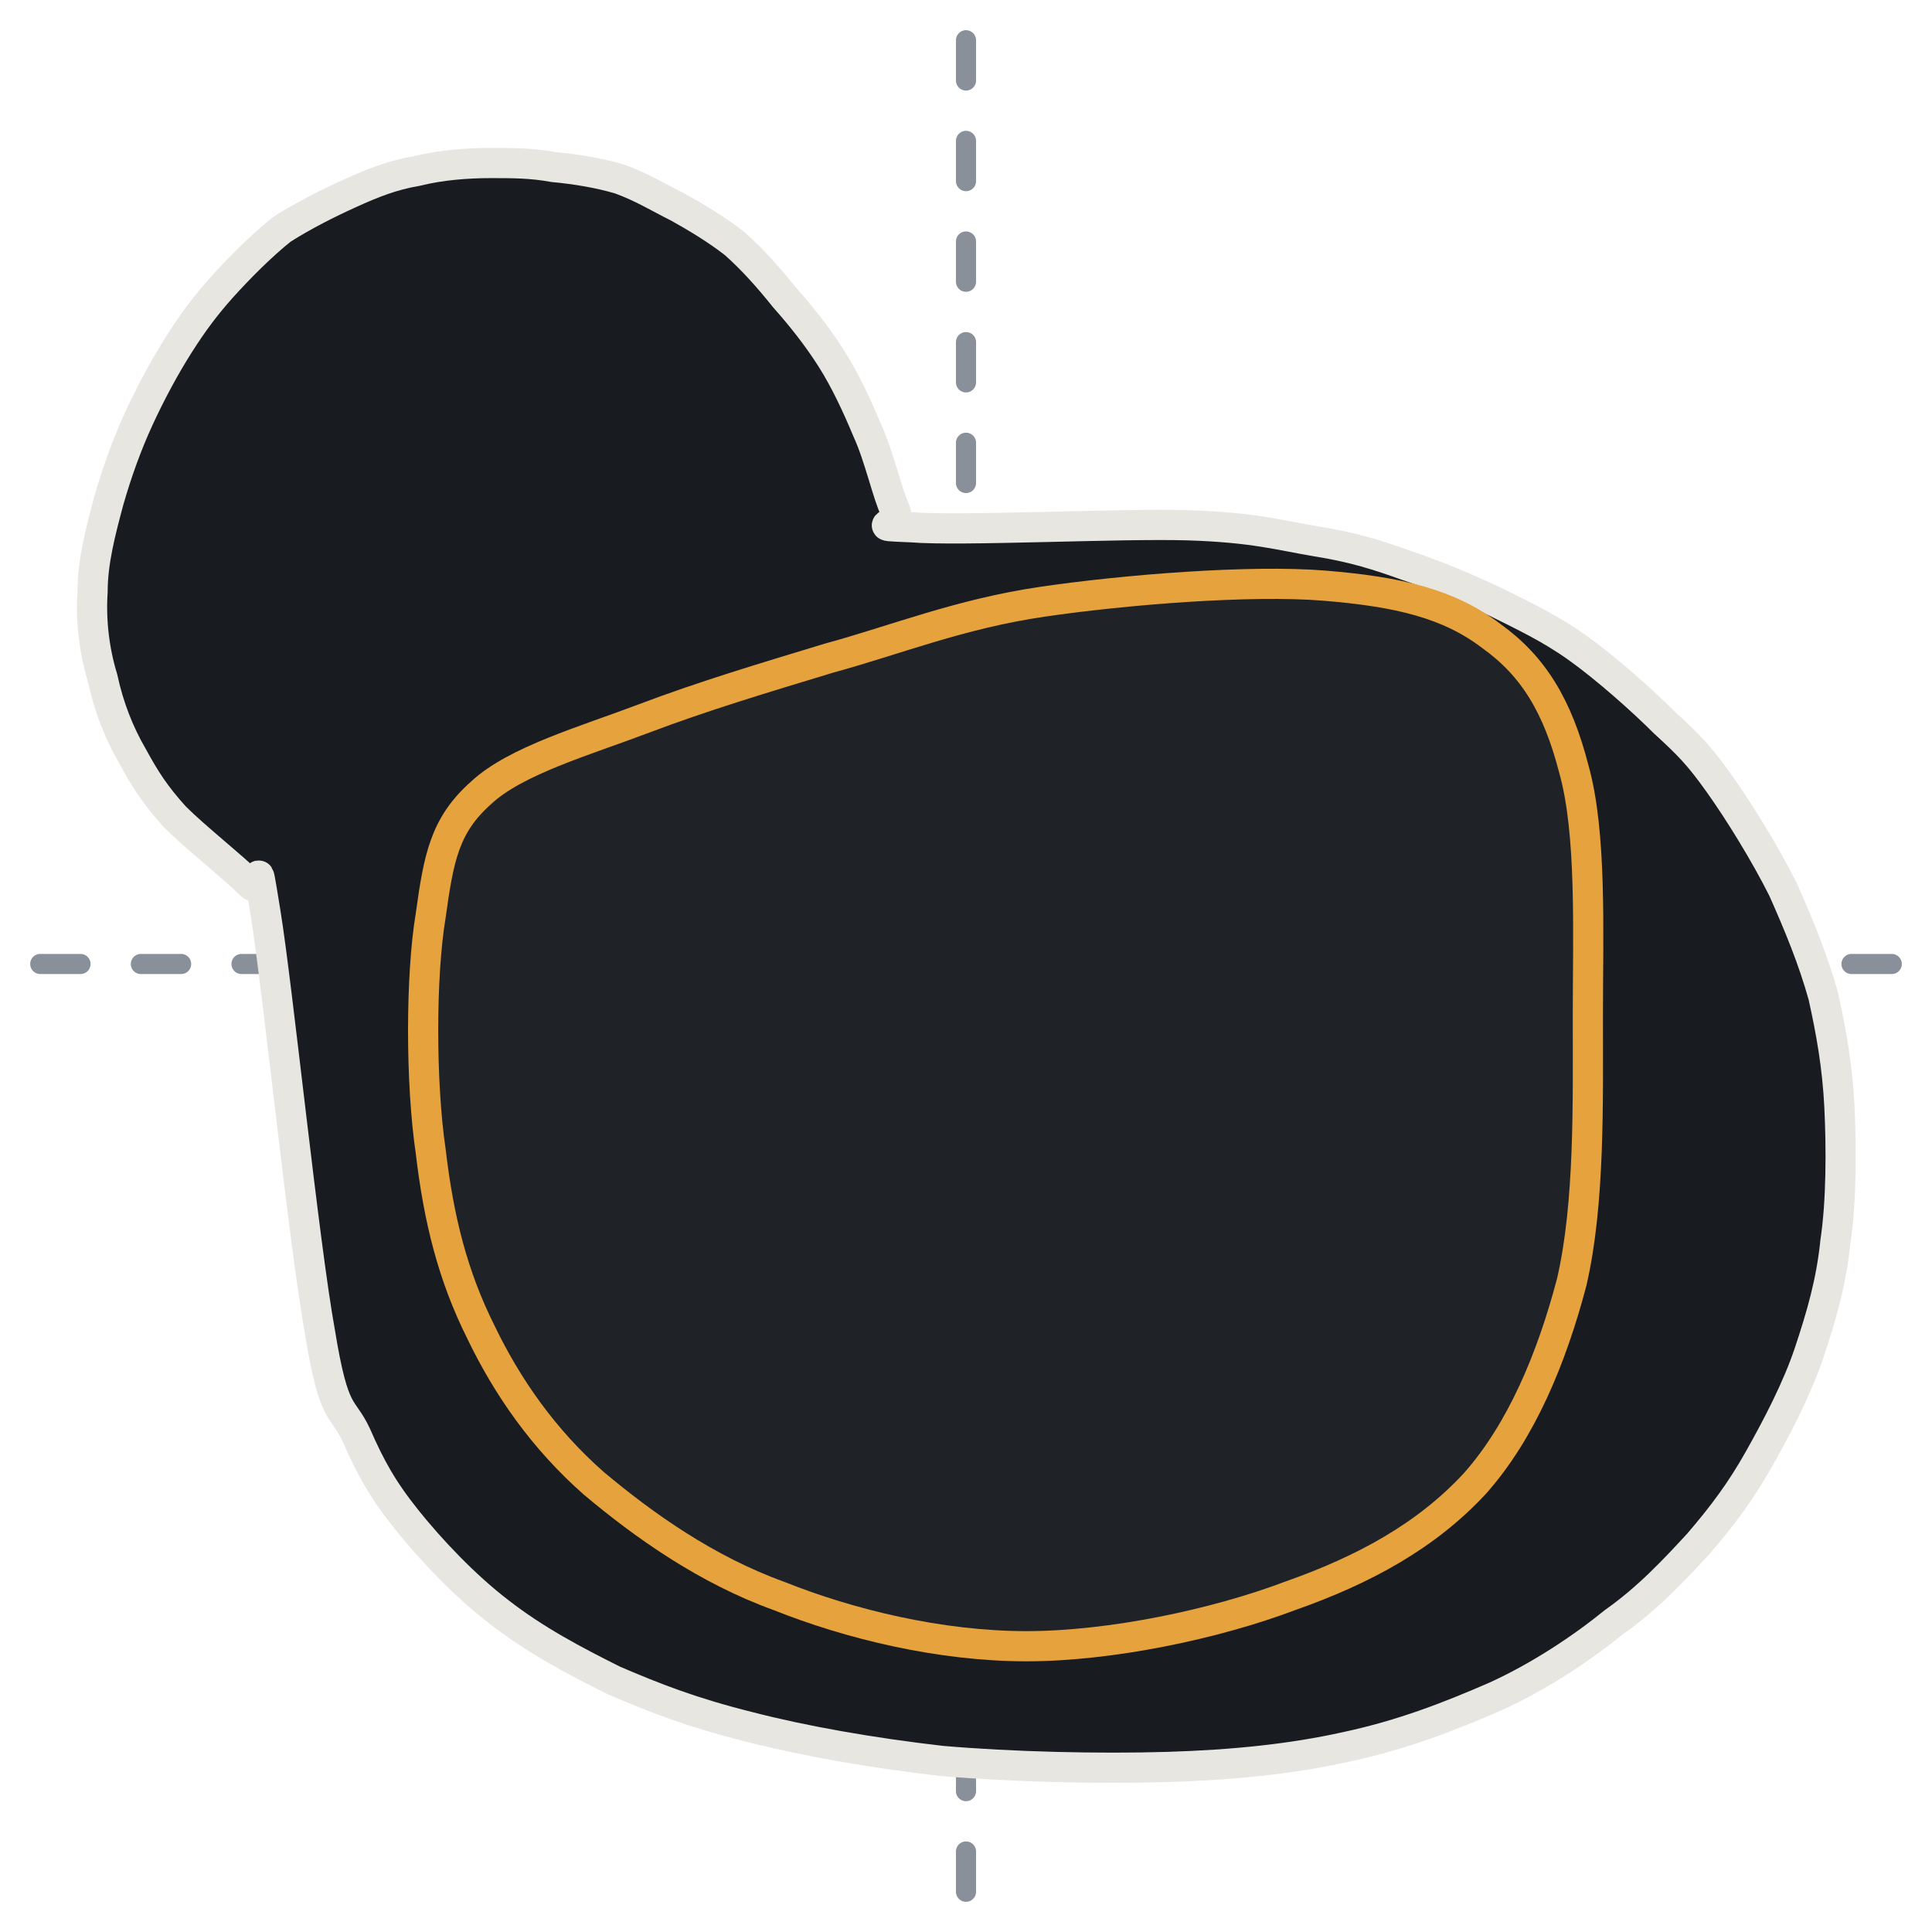
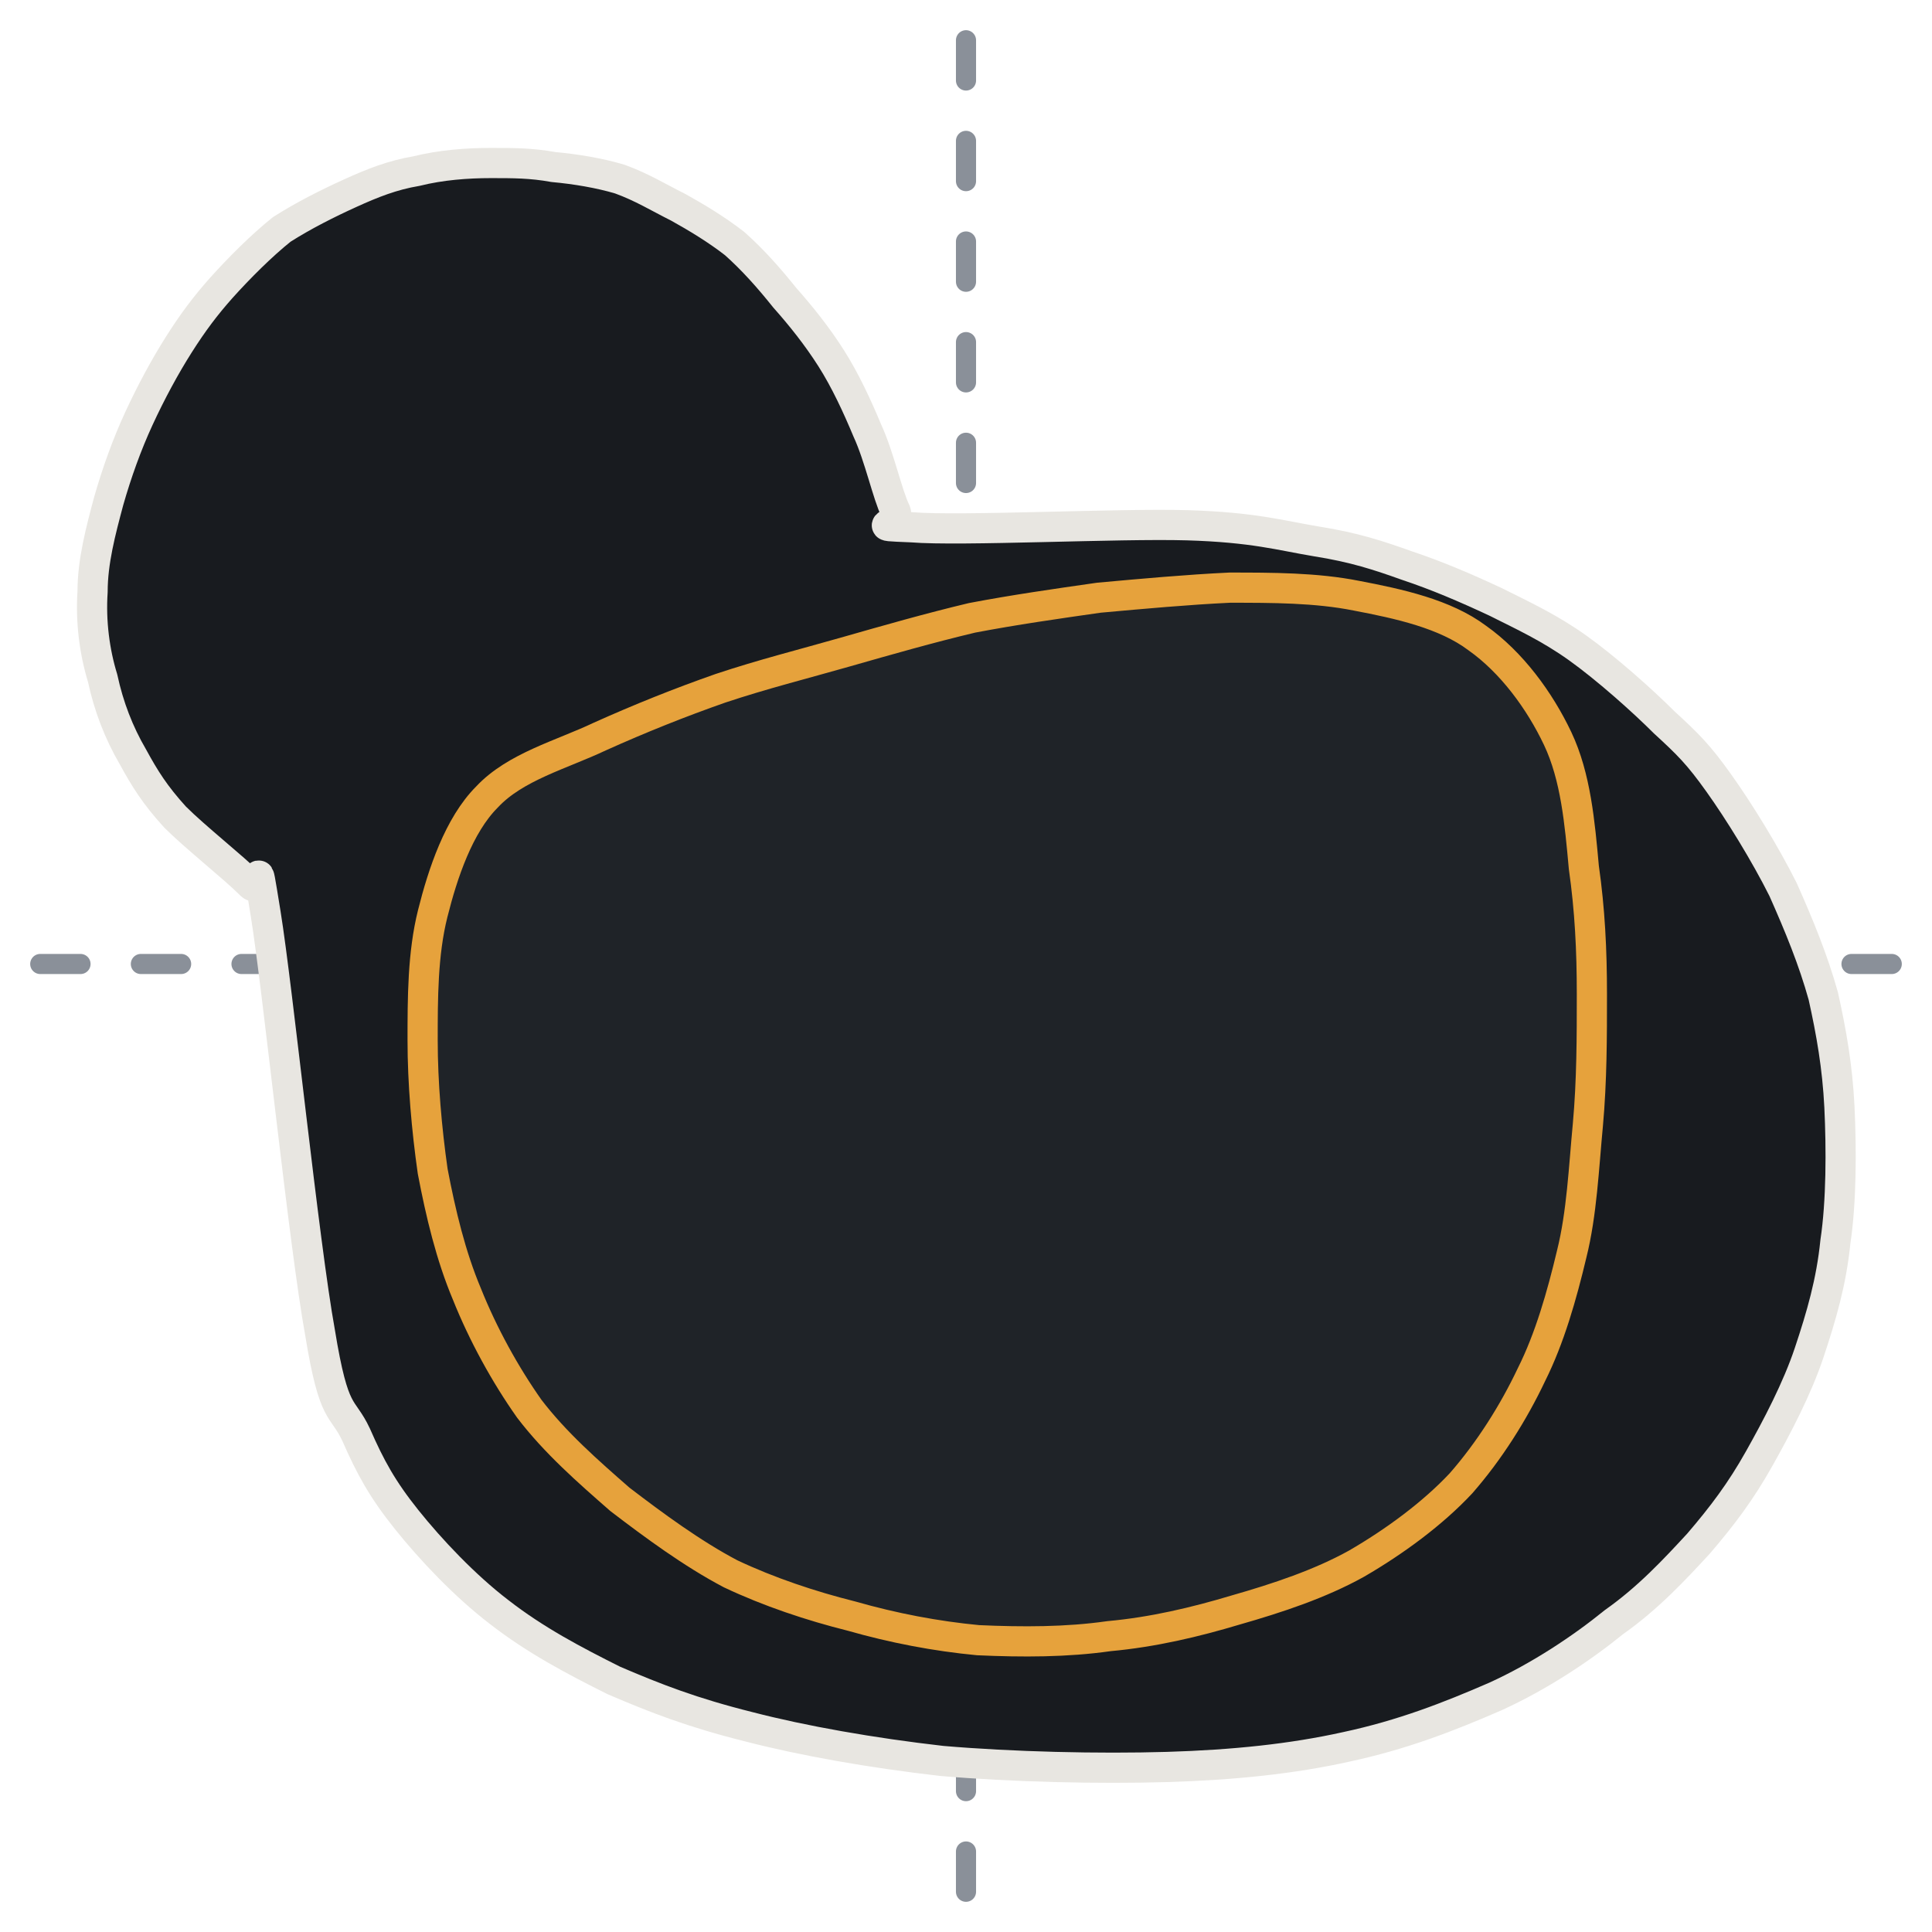
<svg xmlns="http://www.w3.org/2000/svg" viewBox="0 0 96 96" width="96" height="96" role="img" aria-label="Jabra Elite 8 Active Gen 2 left earbud">
  <path d="M48.0 2.0L48.0 4.0M48.0 7.0L48.0 9.0M48.0 12.0L48.0 14.0M48.0 17.0L48.0 19.0M48.0 22.0L48.0 24.0M48.0 27.0L48.0 29.0M48.0 32.0L48.0 34.0M48.0 37.0L48.0 39.0M48.0 42.0L48.0 44.0M48.0 47.0L48.0 49.0M48.0 52.0L48.0 54.0M48.0 57.0L48.0 59.0M48.0 62.0L48.0 64.0M48.0 67.0L48.0 69.0M48.0 72.0L48.0 74.0M48.0 77.0L48.0 79.0M48.0 82.0L48.0 84.0M48.0 87.0L48.0 89.0M48.0 92.0L48.0 94.0M2.0 47.9L4.0 47.9M7.0 47.9L9.0 47.9M12.0 47.9L14.0 47.9M17.0 47.9L19.0 47.9M22.0 47.9L24.0 47.9M27.0 47.9L29.0 47.9M32.0 47.9L34.0 47.9M37.0 47.9L39.0 47.9M42.0 47.9L44.0 47.9M47.0 47.9L49.0 47.9M52.0 47.9L54.0 47.9M57.0 47.9L59.0 47.9M62.0 47.9L64.0 47.9M67.0 47.9L69.0 47.9M72.0 47.9L74.0 47.9M77.0 47.9L79.0 47.9M82.0 47.9L84.0 47.9M87.0 47.9L89.0 47.9M92.0 47.9L94.0 47.9" fill="none" stroke="#8A9099" stroke-width="1.0" stroke-linecap="round" stroke-linejoin="round" />
  <path d="M24.4 8.1C25.5 8.1 26.4 8.1 27.5 8.3C28.6 8.4 29.8 8.6 30.8 8.9C31.9 9.3 32.7 9.8 33.7 10.3C34.6 10.8 35.6 11.4 36.5 12.1C37.4 12.9 38.2 13.8 39.0 14.8C39.8 15.7 40.6 16.7 41.3 17.8C42.0 18.9 42.6 20.2 43.1 21.4C43.7 22.7 44.1 24.6 44.5 25.4C44.8 26.2 42.9 26.1 45.3 26.2C47.7 26.4 55.6 26.0 59.0 26.1C62.3 26.2 63.6 26.6 65.4 26.9C67.3 27.2 68.5 27.6 69.9 28.1C71.4 28.6 72.8 29.2 74.3 29.9C75.7 30.6 77.0 31.2 78.4 32.2C79.8 33.2 81.6 34.8 82.7 35.9C83.9 37.0 84.4 37.5 85.4 38.9C86.4 40.3 87.7 42.4 88.6 44.2C89.4 46.0 90.1 47.7 90.6 49.5C91.0 51.3 91.3 53.0 91.4 55.0C91.5 57.1 91.5 59.7 91.2 61.7C91.0 63.7 90.5 65.4 89.9 67.2C89.3 69.0 88.3 70.9 87.4 72.5C86.5 74.1 85.6 75.3 84.4 76.7C83.2 78.0 81.9 79.4 80.2 80.6C78.6 81.9 76.5 83.3 74.3 84.3C72.0 85.3 69.7 86.2 66.9 86.8C64.2 87.4 61.3 87.7 58.0 87.8C54.6 87.9 50.3 87.8 46.8 87.5C43.3 87.1 39.9 86.5 37.2 85.8C34.4 85.1 32.6 84.4 30.5 83.5C28.5 82.5 26.6 81.5 24.8 80.1C23.1 78.8 21.4 77.0 20.2 75.5C19.0 74.0 18.4 72.9 17.7 71.3C17.0 69.8 16.6 70.5 15.9 66.2C15.1 61.8 13.8 49.1 13.2 45.4C12.6 41.7 13.1 44.7 12.4 43.9C11.6 43.1 9.7 41.6 8.7 40.6C7.7 39.5 7.2 38.7 6.6 37.6C5.9 36.4 5.4 35.1 5.1 33.7C4.7 32.4 4.5 30.9 4.6 29.4C4.6 27.9 5.0 26.4 5.4 24.9C5.8 23.5 6.3 22.1 6.9 20.8C7.5 19.5 8.2 18.2 8.9 17.1C9.6 16.0 10.2 15.2 11.0 14.3C11.9 13.3 13.0 12.2 14.0 11.4C15.1 10.7 16.3 10.1 17.4 9.6C18.5 9.1 19.5 8.7 20.7 8.5C21.9 8.2 23.2 8.1 24.4 8.1Z" fill="#181B1F" stroke="#E8E6E1" stroke-width="1.5" stroke-linecap="round" stroke-linejoin="round" />
-   <path d="M32.0 35.7C34.9 34.6 37.9 33.7 41.2 32.7C44.5 31.8 47.7 30.5 51.8 29.9C55.9 29.3 62.1 28.8 65.8 29.1C69.5 29.4 72.0 30.0 74.1 31.6C76.2 33.1 77.4 35.1 78.2 38.2C79.1 41.4 78.9 46.3 78.9 50.5C78.9 54.8 79.0 59.8 78.1 63.7C77.1 67.5 75.6 71.1 73.3 73.7C70.9 76.3 67.8 78.0 64.1 79.3C60.4 80.7 55.2 81.8 51.0 81.8C46.7 81.8 42.2 80.7 38.7 79.3C35.1 78.0 32.0 75.8 29.5 73.7C27.0 71.5 25.2 68.9 23.9 66.2C22.5 63.4 21.8 60.6 21.4 57.2C20.9 53.8 20.9 48.5 21.4 45.5C21.8 42.6 22.1 41.0 23.9 39.4C25.6 37.8 29.1 36.8 32.0 35.7Z" fill="#1F2328" stroke="#E6A23C" stroke-width="1.5" stroke-linecap="round" stroke-linejoin="round" />
+   <path d="M35.8 34.2C37.9 33.5 39.9 33.0 42.0 32.4C44.1 31.8 46.2 31.2 48.3 30.7C50.4 30.3 52.5 30.0 54.6 29.7C56.8 29.5 59.0 29.3 61.1 29.2C63.2 29.2 65.4 29.2 67.4 29.6C69.5 30.0 71.8 30.5 73.4 31.7C75.1 32.9 76.5 34.8 77.4 36.7C78.3 38.6 78.5 40.9 78.7 43.1C79.0 45.2 79.1 47.2 79.1 49.4C79.1 51.5 79.1 53.7 78.9 55.9C78.7 58.0 78.6 60.3 78.1 62.3C77.6 64.4 77.0 66.5 76.1 68.3C75.2 70.2 74.0 72.1 72.6 73.7C71.2 75.2 69.3 76.6 67.4 77.7C65.6 78.7 63.5 79.4 61.4 80.0C59.4 80.6 57.3 81.1 55.1 81.3C53.0 81.6 50.8 81.6 48.6 81.5C46.5 81.3 44.4 80.9 42.3 80.3C40.3 79.8 38.2 79.1 36.3 78.2C34.4 77.2 32.5 75.8 30.8 74.5C29.2 73.1 27.6 71.7 26.3 70.0C25.1 68.3 24.0 66.3 23.2 64.3C22.4 62.4 21.9 60.3 21.5 58.2C21.2 56.1 21.0 53.8 21.0 51.7C21.0 49.6 21.0 47.4 21.5 45.4C22.0 43.4 22.8 41.0 24.2 39.6C25.6 38.1 27.9 37.5 29.8 36.6C31.8 35.7 33.8 34.9 35.8 34.2Z" fill="#1F2328" stroke="#E6A23C" stroke-width="1.5" stroke-linecap="round" stroke-linejoin="round" />
</svg>
